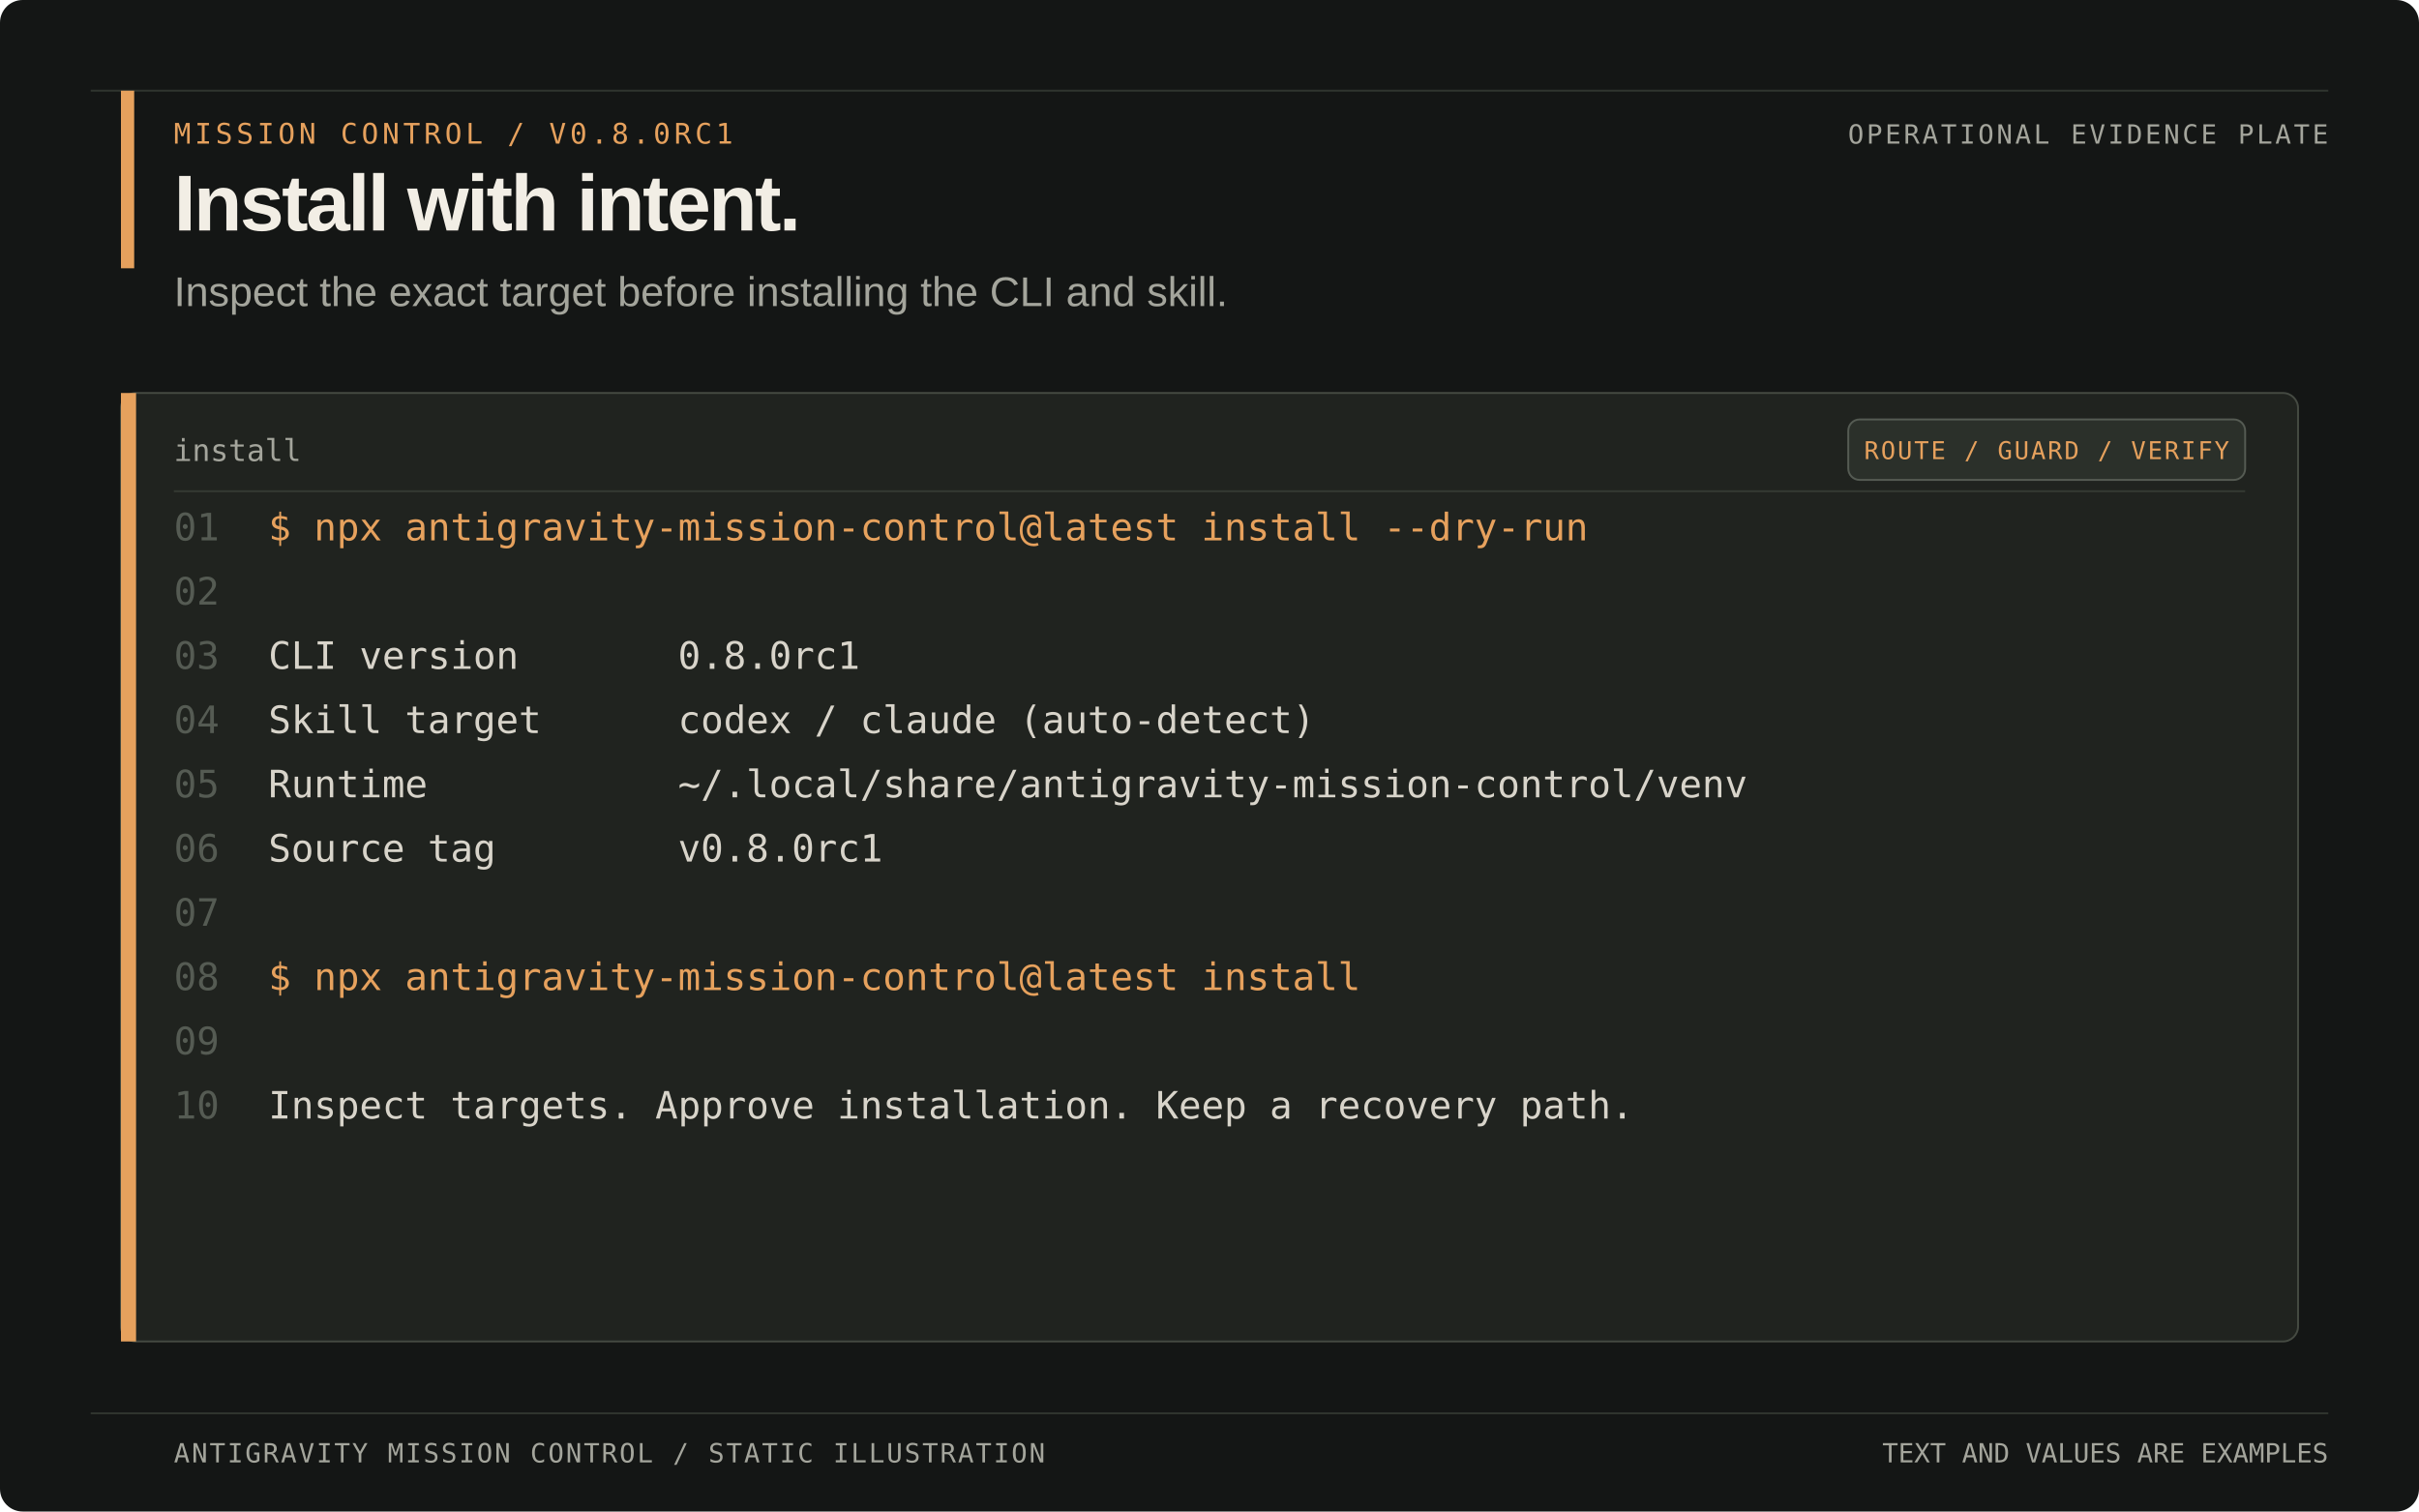
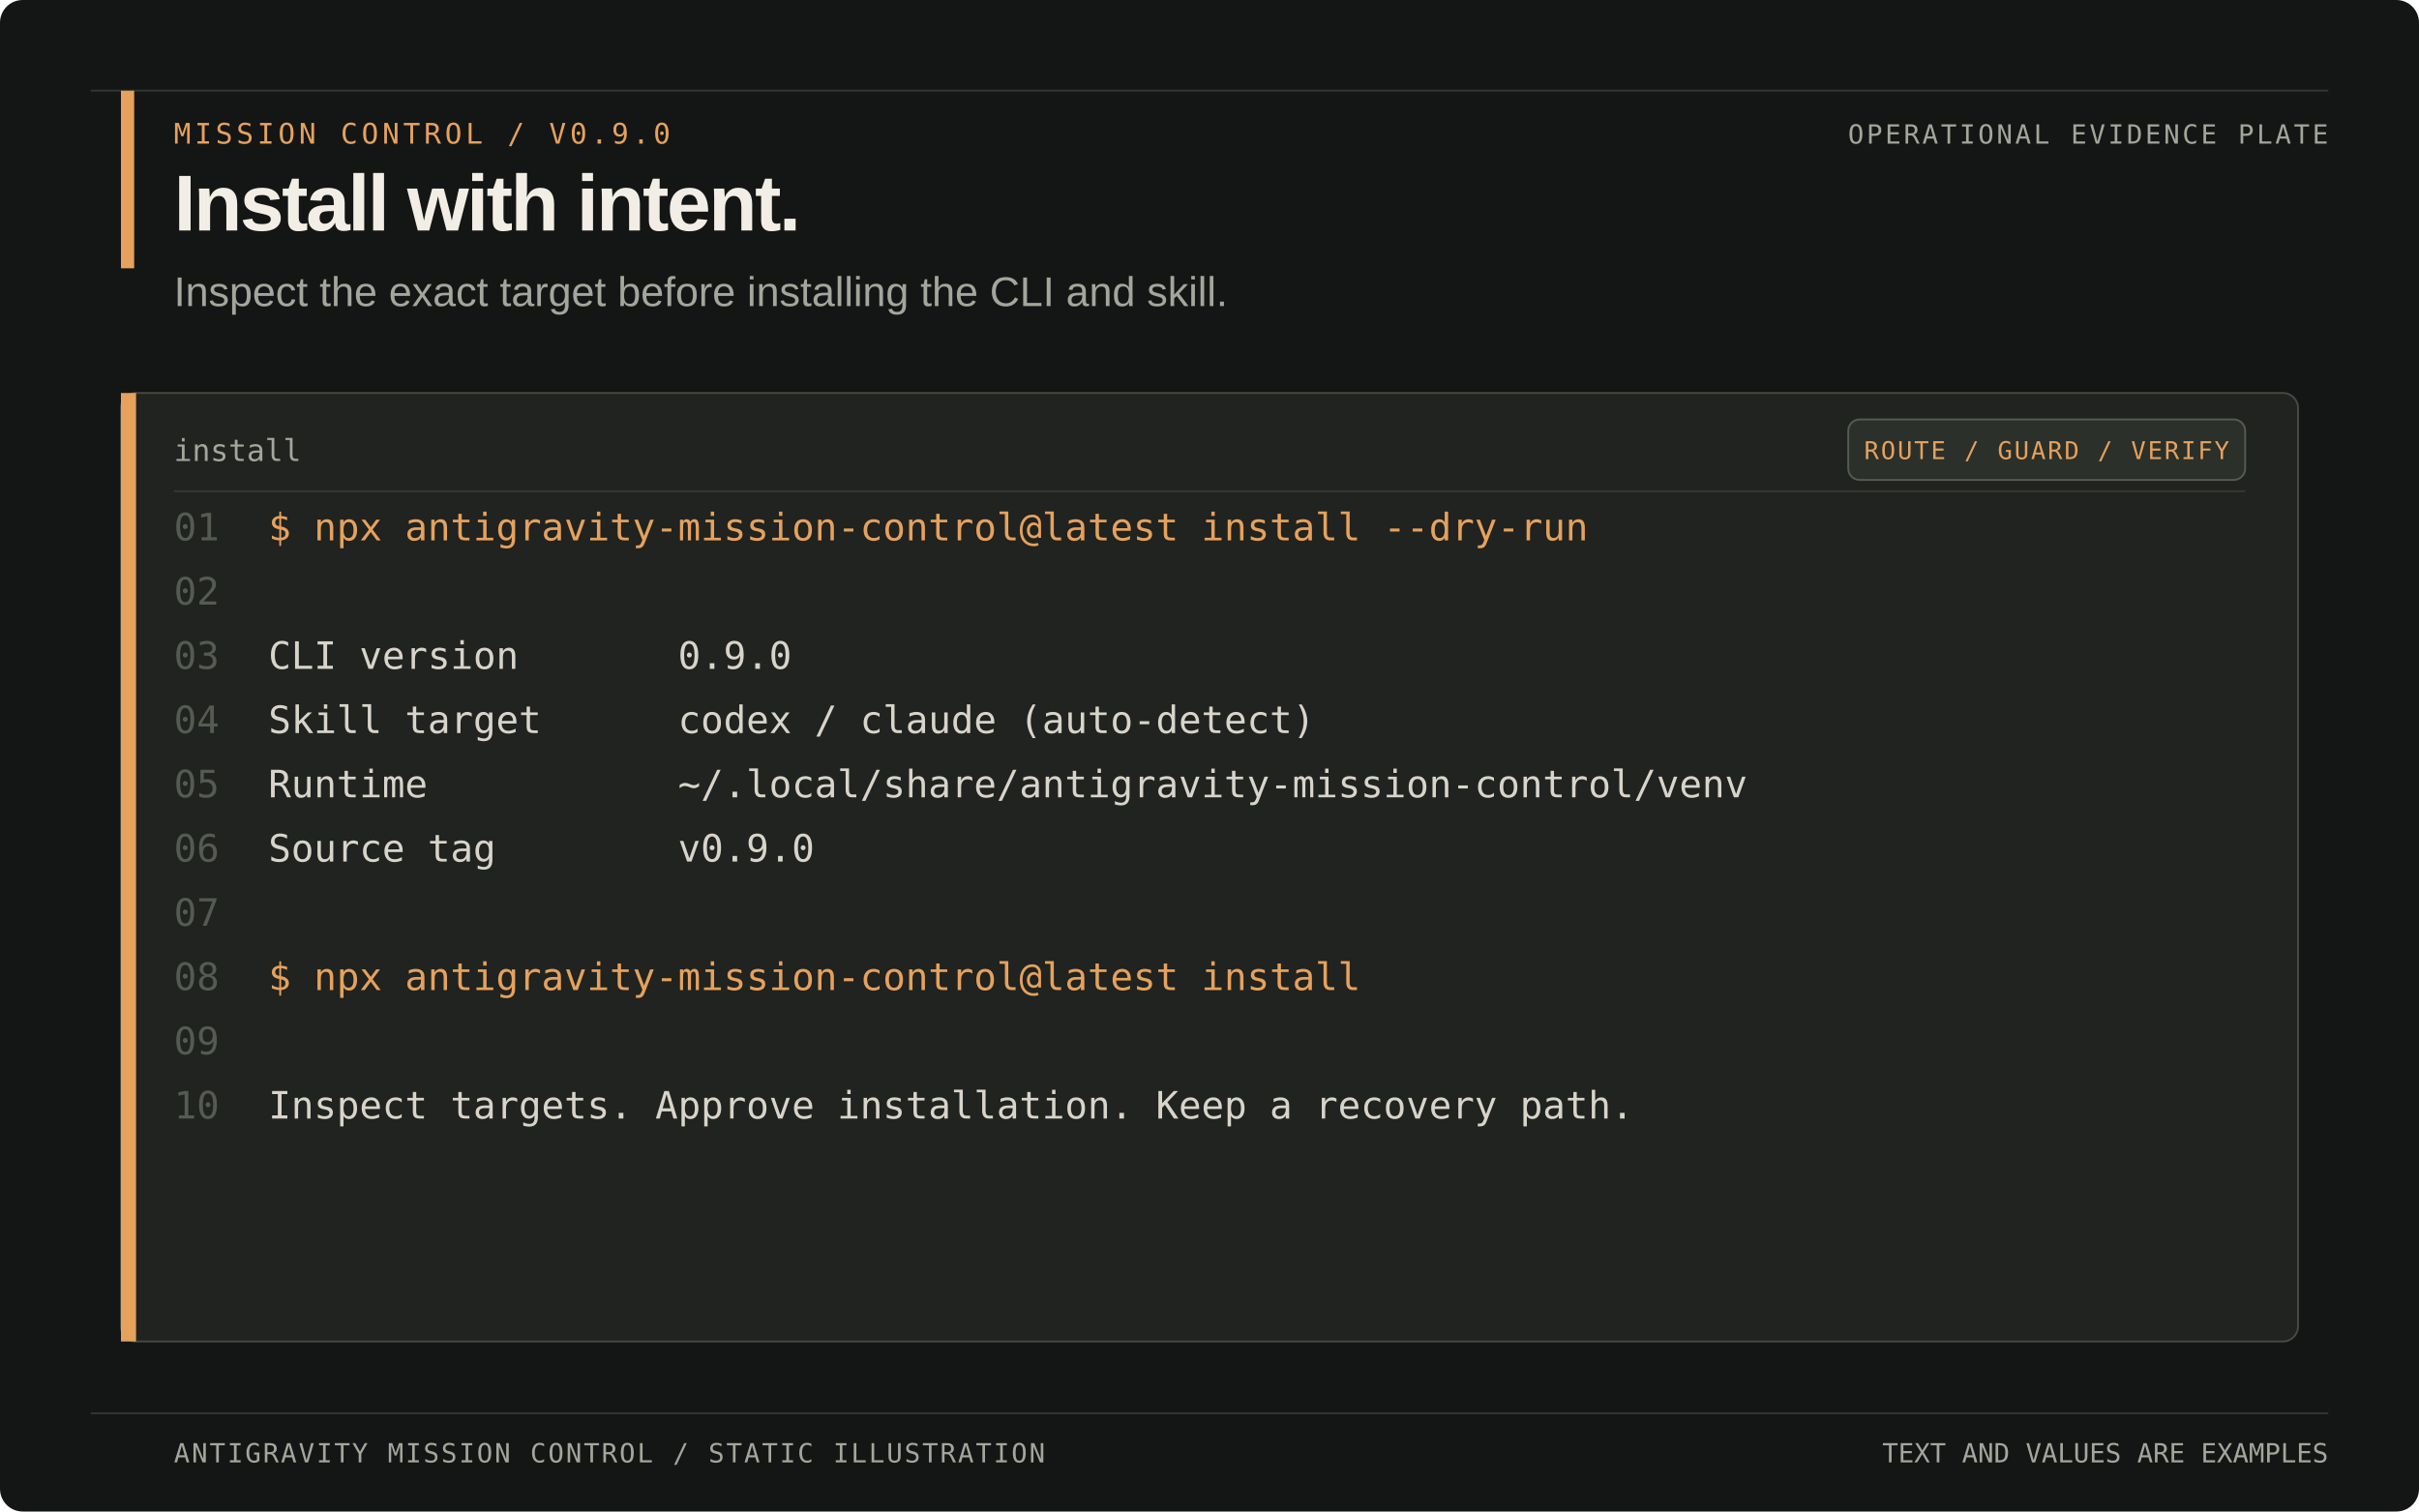
<svg xmlns="http://www.w3.org/2000/svg" width="1280" height="800" viewBox="0 0 1280 800" role="img" aria-labelledby="title desc">
  <rect width="1280" height="800" rx="12" fill="#141615" />
  <path d="M48 48H1232M48 748H1232" stroke="#30352f" />
  <rect x="64" y="48" width="7" height="94" fill="#e6a15d" />
-   <text x="92" y="76" font-family="Menlo, Consolas, monospace" font-size="15" letter-spacing="2" fill="#e6a15d">MISSION CONTROL  /  V0.8.0RC1</text>
+   <text x="92" y="76" font-family="Menlo, Consolas, monospace" font-size="15" letter-spacing="2" fill="#e6a15d">MISSION CONTROL  /  V0.9.0</text>
  <text x="92" y="122" font-family="Arial, Helvetica, sans-serif" font-size="42" font-weight="700" letter-spacing="-1.2" fill="#f2eee5">Install with intent.</text>
  <text x="92" y="162" font-family="Arial, Helvetica, sans-serif" font-size="22" fill="#a4a59c">Inspect the exact target before installing the CLI and skill.</text>
  <text x="1232" y="76" text-anchor="end" font-family="Menlo, Consolas, monospace" font-size="14" letter-spacing="1.4" fill="#a4a59c">OPERATIONAL EVIDENCE PLATE</text>
  <rect x="64" y="208" width="1152" height="502" rx="8" fill="#20231f" stroke="#454a42" />
  <rect x="64" y="208" width="8" height="502" fill="#e6a15d" />
  <text x="92" y="244" font-family="Menlo, Consolas, monospace" font-size="16" fill="#a4a59c">install</text>
  <rect x="978" y="222" width="210" height="32" rx="6" fill="#2b302a" stroke="#555b53" />
  <text x="1083" y="243" text-anchor="middle" font-family="Menlo, Consolas, monospace" font-size="13" letter-spacing="1" fill="#e6a15d">ROUTE / GUARD / VERIFY</text>
  <path d="M92 260H1188" stroke="#343a33" />
  <g xml:space="preserve" font-family="Menlo, Consolas, monospace" font-size="20">
    <text x="92" y="286" fill="#555b53">01</text>
    <text x="142" y="286" fill="#e6a15d">$ npx antigravity-mission-control@latest install --dry-run</text>
    <text x="92" y="320" fill="#555b53">02</text>
    <text x="142" y="320" fill="#d8d4ca" />
    <text x="92" y="354" fill="#555b53">03</text>
-     <text x="142" y="354" fill="#d8d4ca">CLI version       0.8.0rc1</text>
+     <text x="142" y="354" fill="#d8d4ca">CLI version       0.9.0</text>
    <text x="92" y="388" fill="#555b53">04</text>
    <text x="142" y="388" fill="#d8d4ca">Skill target      codex / claude (auto-detect)</text>
    <text x="92" y="422" fill="#555b53">05</text>
    <text x="142" y="422" fill="#d8d4ca">Runtime           ~/.local/share/antigravity-mission-control/venv</text>
    <text x="92" y="456" fill="#555b53">06</text>
-     <text x="142" y="456" fill="#d8d4ca">Source tag        v0.8.0rc1</text>
+     <text x="142" y="456" fill="#d8d4ca">Source tag        v0.9.0</text>
    <text x="92" y="490" fill="#555b53">07</text>
    <text x="142" y="490" fill="#d8d4ca" />
    <text x="92" y="524" fill="#555b53">08</text>
    <text x="142" y="524" fill="#e6a15d">$ npx antigravity-mission-control@latest install</text>
    <text x="92" y="558" fill="#555b53">09</text>
    <text x="142" y="558" fill="#d8d4ca" />
    <text x="92" y="592" fill="#555b53">10</text>
    <text x="142" y="592" fill="#d8d4ca">Inspect targets. Approve installation. Keep a recovery path.</text>
  </g>
  <text x="92" y="774" font-family="Menlo, Consolas, monospace" font-size="14" letter-spacing="1" fill="#a4a59c">ANTIGRAVITY MISSION CONTROL  /  STATIC ILLUSTRATION</text>
  <text x="1232" y="774" text-anchor="end" font-family="Menlo, Consolas, monospace" font-size="14" fill="#a4a59c">TEXT AND VALUES ARE EXAMPLES</text>
</svg>
